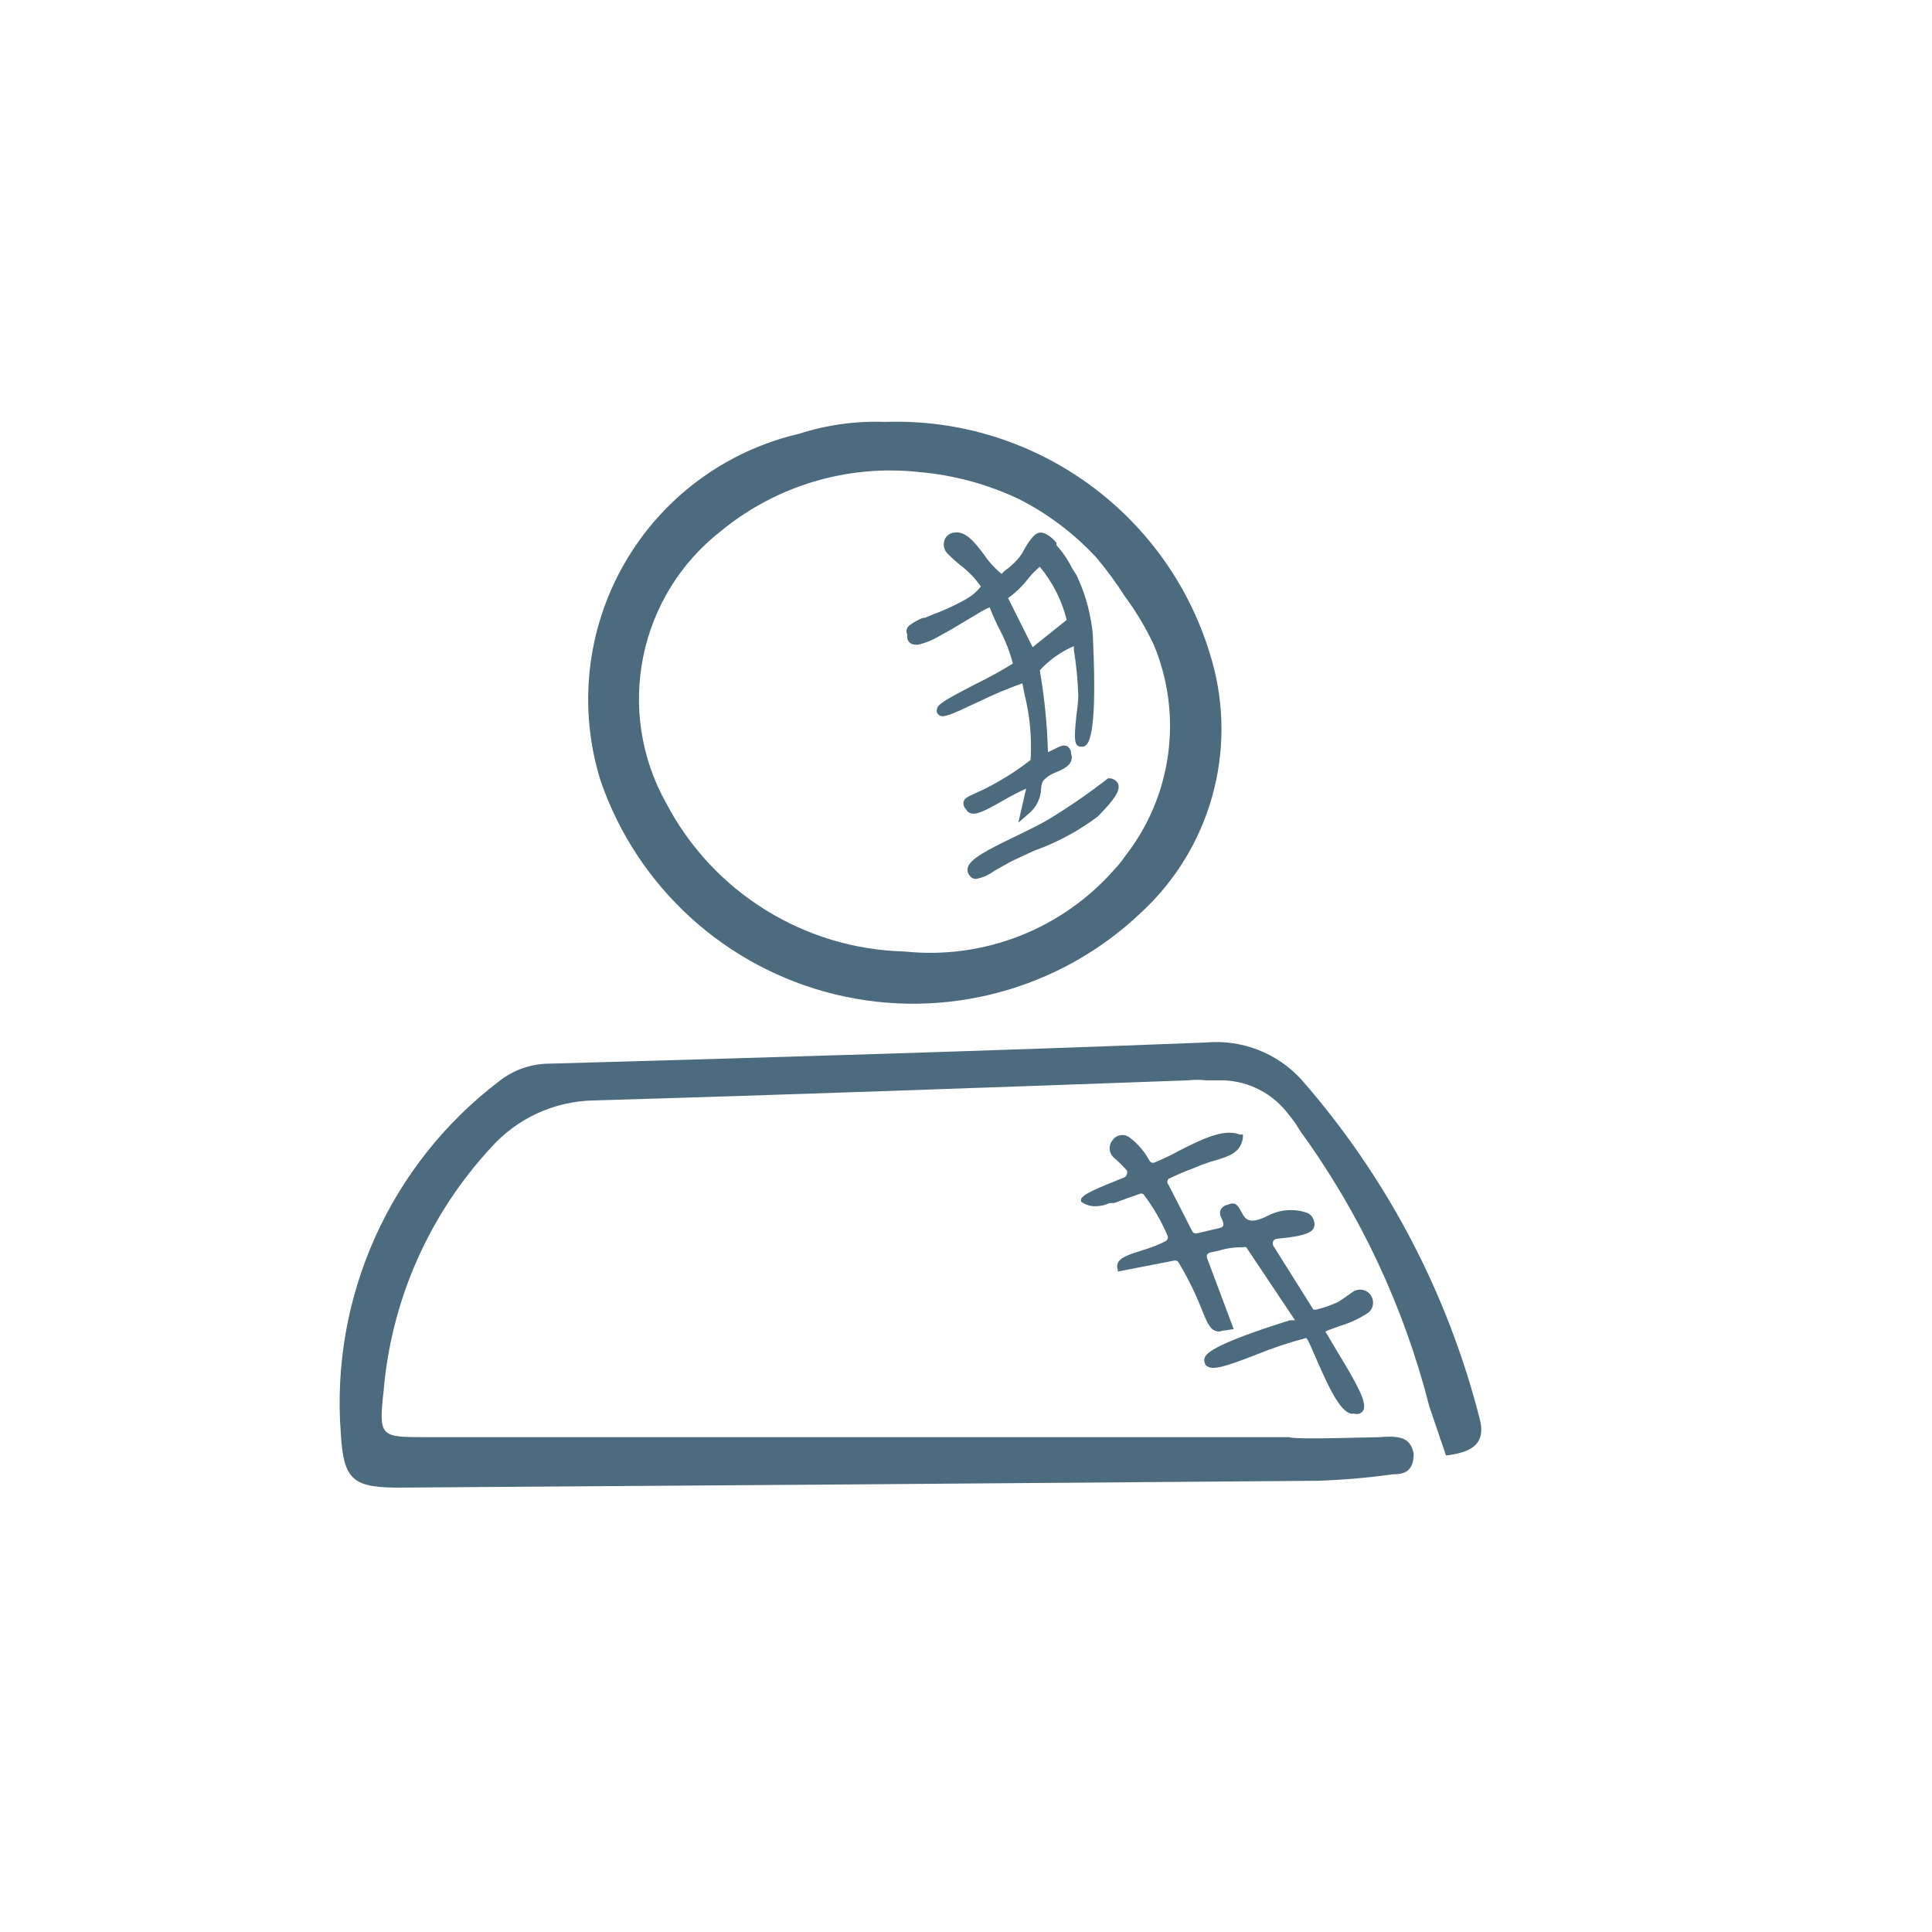
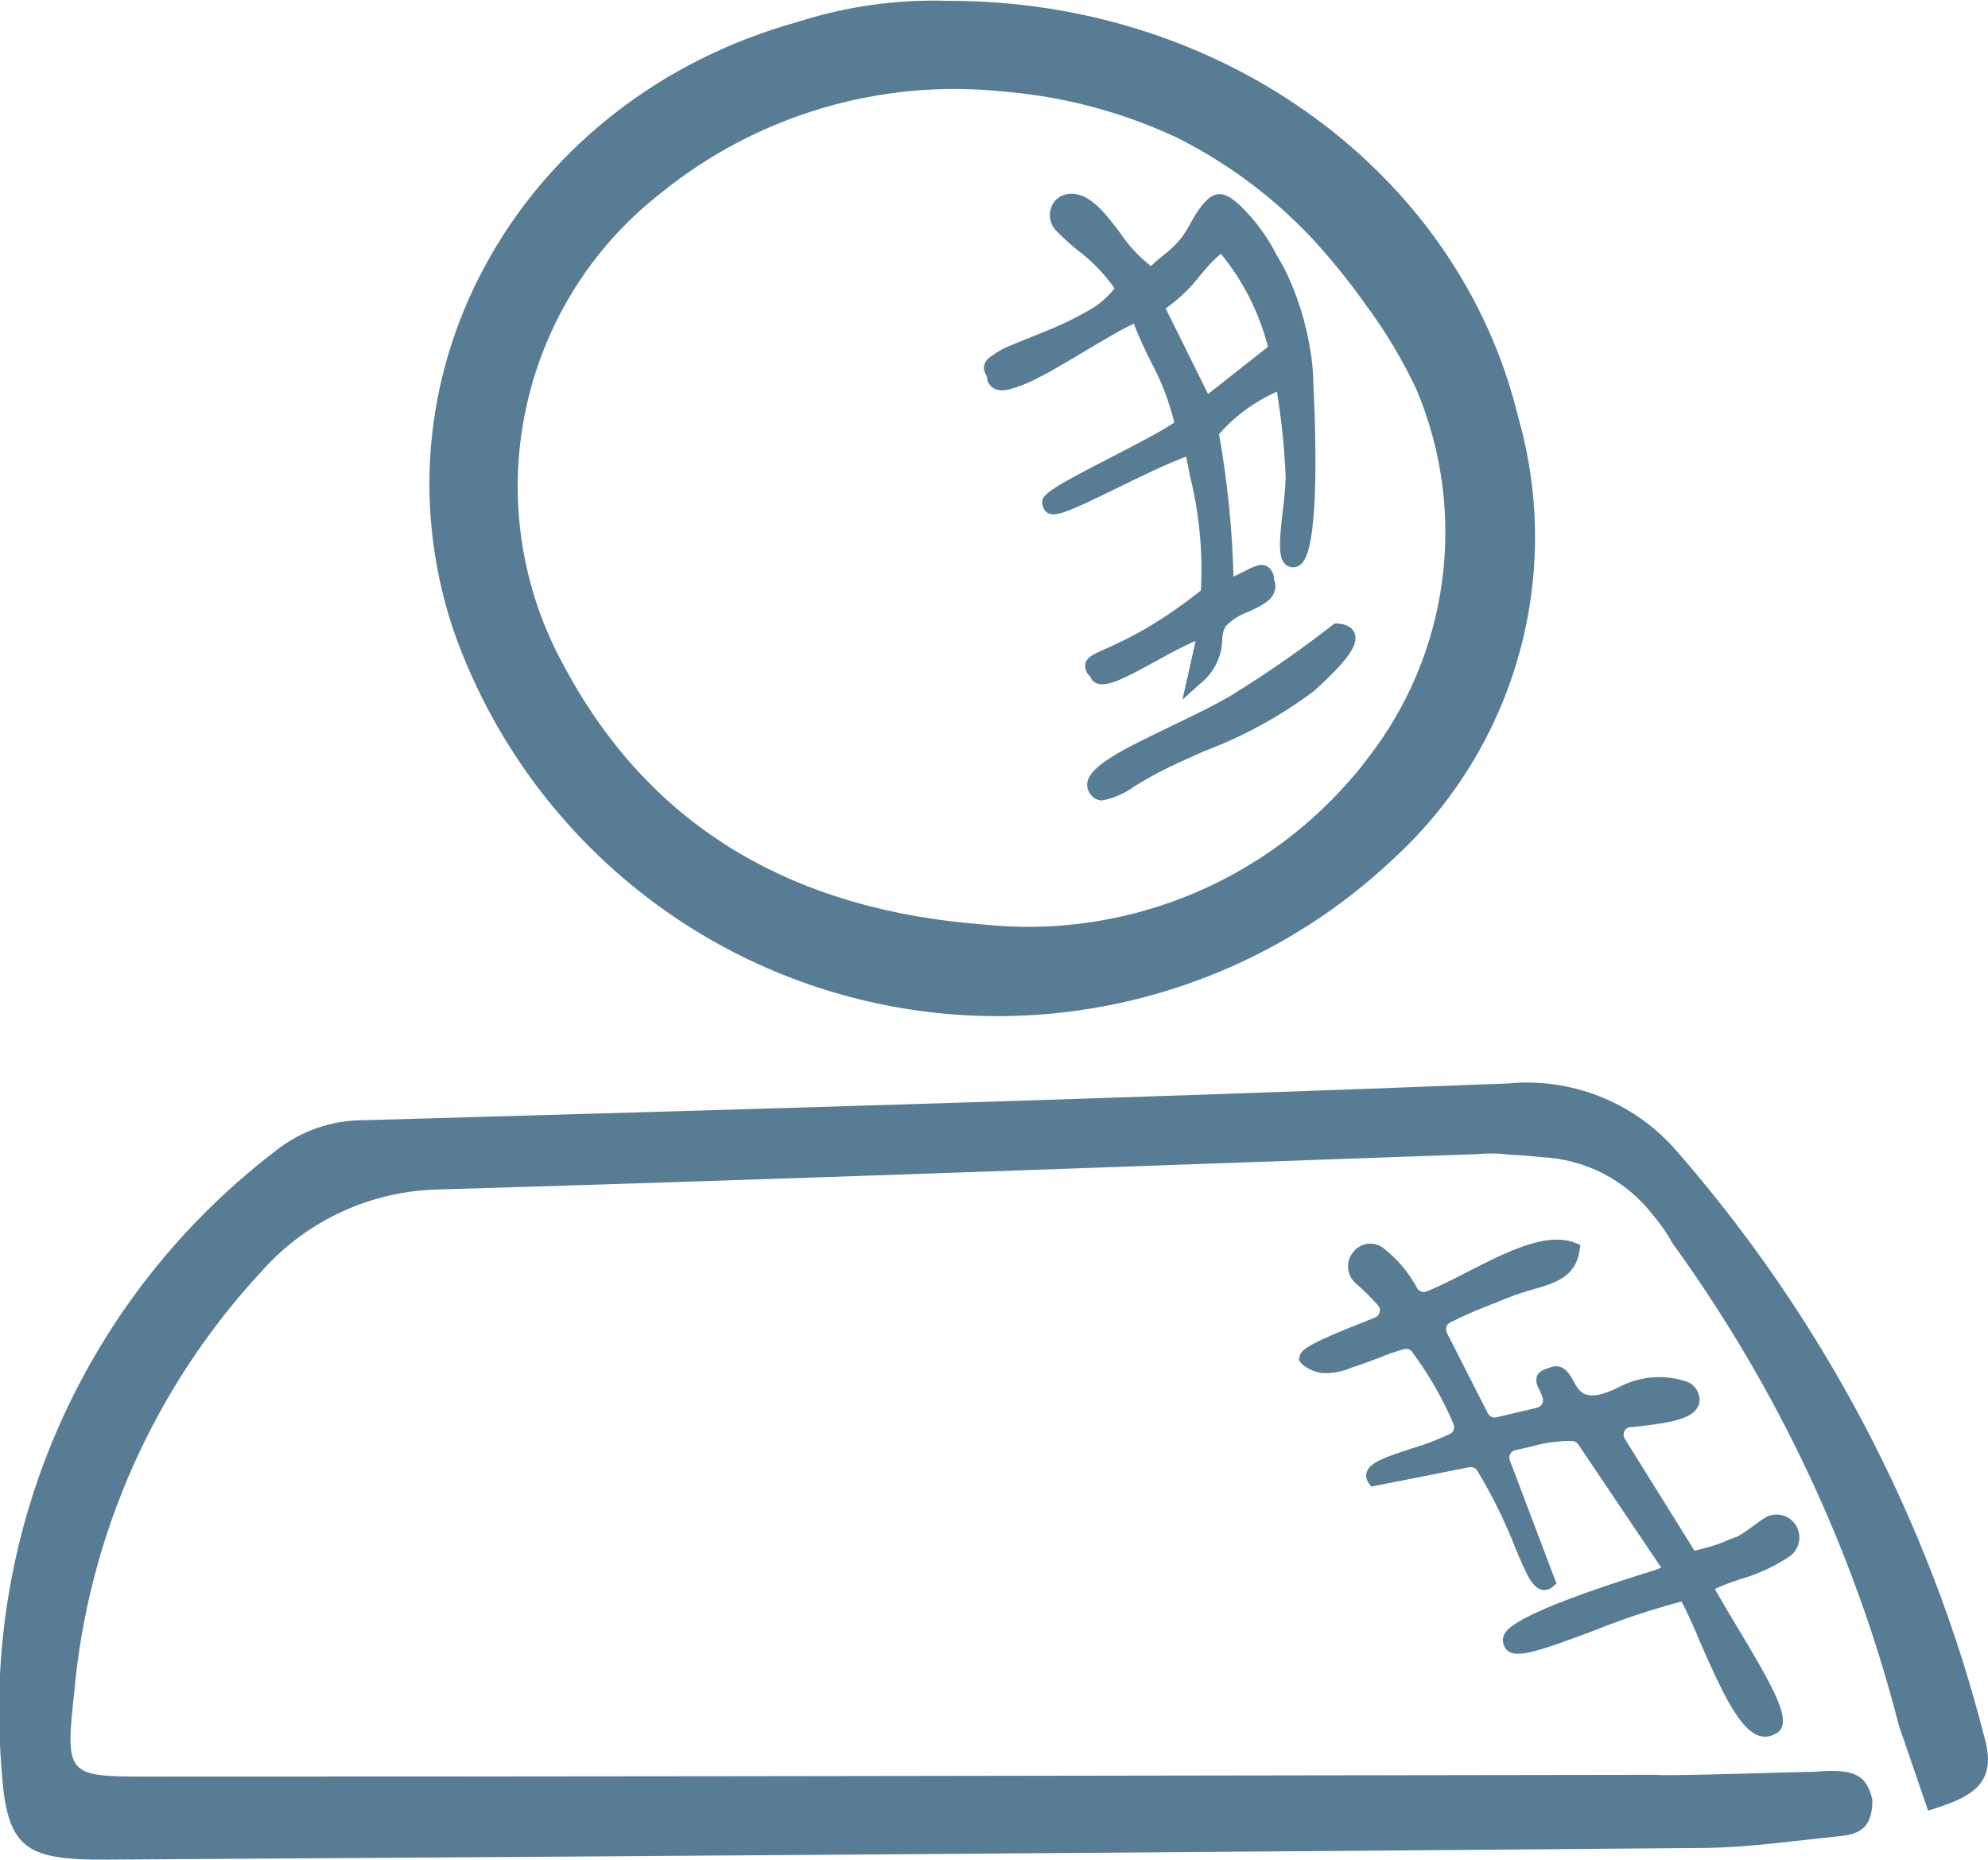
- <svg xmlns="http://www.w3.org/2000/svg" id="Layer_1" data-name="Layer 1" viewBox="0 0 56.69 56.69">
-   <defs>
-     <style>.cls-1{fill:#4c6b7f;}</style>
-   </defs>
-   <path class="cls-1" d="M43.41,41.6a24.15,24.15,0,0,0-5.23-9.93,3.38,3.38,0,0,0-2.8-1.08c-6.41.25-12.82.44-19.23.62a2.4,2.4,0,0,0-1.51.52A11.85,11.85,0,0,0,10,42.06c.08,1.4.37,1.6,1.79,1.59q13.43-.09,26.86-.2a20.78,20.78,0,0,0,2.22-.19c.3,0,.62-.06.61-.62-.1-.4-.29-.53-1-.47-.25,0-2.47.08-2.66,0l-15.22,0H12.51c-1.37,0-1.4,0-1.25-1.4a12,12,0,0,1,3.15-7.1,4.14,4.14,0,0,1,3-1.38c5.82-.17,11.63-.38,17.45-.59a2.52,2.52,0,0,1,.55,0l.5,0a2.49,2.49,0,0,1,1.9,1,3.06,3.06,0,0,1,.33.47,23.69,23.69,0,0,1,3.8,8.1l.49,1.44C43.1,42.62,43.64,42.43,43.41,41.6Z" />
-   <path class="cls-1" d="M35.56,19.38a9.62,9.62,0,0,0-9.59-7,7.36,7.36,0,0,0-2.53.35,8,8,0,0,0-5.81,10.2,9.7,9.7,0,0,0,15.85,3.85A7.33,7.33,0,0,0,35.56,19.38ZM32.71,25.5a7.19,7.19,0,0,1-6.16,2.42,8.13,8.13,0,0,1-7-4.35,6.25,6.25,0,0,1,1.62-8,7.82,7.82,0,0,1,5.79-1.72,8.61,8.61,0,0,1,2.91.78,8.06,8.06,0,0,1,2.29,1.72A10.23,10.23,0,0,1,33,17.49a8.43,8.43,0,0,1,.86,1.44A6.2,6.2,0,0,1,33,25.14C32.92,25.26,32.82,25.39,32.71,25.5Z" />
-   <path class="cls-1" d="M29.3,22.93a6.39,6.39,0,0,1-.69.35c-.21.1-.32.14-.34.26a.25.25,0,0,0,.08.21.19.19,0,0,0,.1.1c.17.09.46-.06,1-.37a7,7,0,0,1,.66-.34l-.23,1,.3-.26a1,1,0,0,0,.37-.75.48.48,0,0,1,.06-.22.93.93,0,0,1,.38-.25c.2-.09.38-.17.44-.33a.34.34,0,0,0,0-.22.25.25,0,0,0-.11-.21c-.1-.06-.23,0-.38.08l-.19.09a16.68,16.68,0,0,0-.24-2.4,2.88,2.88,0,0,1,1-.71l0,.11a10.67,10.67,0,0,1,.13,1.33,4,4,0,0,1-.05.54c-.05.5-.08.78,0,.91a.16.16,0,0,0,.13.06.17.17,0,0,0,.16-.06c.27-.27.25-1.85.19-3.12a2.68,2.68,0,0,0-.05-.46,5.08,5.08,0,0,0-.43-1.39l-.14-.22A2.81,2.81,0,0,0,31,16L31,15.93a1,1,0,0,0-.27-.24c-.24-.15-.38,0-.47.12a2,2,0,0,0-.2.3,1.4,1.4,0,0,1-.15.24,2.26,2.26,0,0,1-.31.31,1.12,1.12,0,0,0-.21.18,2.66,2.66,0,0,1-.52-.57c-.26-.35-.54-.71-.89-.64a.33.33,0,0,0-.27.23.38.38,0,0,0,.08.37,4.26,4.26,0,0,0,.37.34,2.68,2.68,0,0,1,.62.64,1.45,1.45,0,0,1-.45.38,6.33,6.33,0,0,1-.75.36l-.18.07-.27.11-.05,0a1.58,1.58,0,0,0-.38.21.24.24,0,0,0-.08.09.19.19,0,0,0,0,.18l0,.07a.22.22,0,0,0,.19.23.4.4,0,0,0,.16,0,2.08,2.08,0,0,0,.51-.2h0l.45-.25.3-.18.47-.28h0a2.21,2.21,0,0,1,.34-.18,6.4,6.4,0,0,0,.29.65,4.59,4.59,0,0,1,.39,1,11.4,11.4,0,0,1-1.07.59c-1,.52-1.16.62-1.16.77a.19.19,0,0,0,0,.07.16.16,0,0,0,.06.08c.12.1.34,0,1.21-.41A12.17,12.17,0,0,1,30,20.05l.06.31a6.39,6.39,0,0,1,.18,1.94A7.57,7.57,0,0,1,29.3,22.93Zm1-3.94-.72-1.44a2.92,2.92,0,0,0,.59-.57,2.27,2.27,0,0,1,.34-.35,3.91,3.91,0,0,1,.79,1.56Z" />
-   <path class="cls-1" d="M32.81,23a.29.29,0,0,0-.3-.16h0l0,0a17.81,17.81,0,0,1-1.69,1.17c-.27.17-.64.34-1,.52-.85.41-1.37.67-1.43.95a.27.27,0,0,0,.06.21.22.22,0,0,0,.19.1,1.28,1.28,0,0,0,.54-.24l.43-.24c.19-.1.46-.22.74-.35a7,7,0,0,0,1.86-1C32.69,23.47,32.88,23.21,32.81,23Zm-4.35,2.63Z" />
-   <path class="cls-1" d="M40.28,38.14a.38.38,0,0,0-.59-.23l-.17.12a2.53,2.53,0,0,1-.27.18l-.19.08a3.63,3.63,0,0,1-.45.14l-.07,0h0l-1.18-1.88a.15.15,0,0,1,0-.13.14.14,0,0,1,.1-.07h0c.58-.06,1-.12,1.09-.32a.29.29,0,0,0,0-.22.34.34,0,0,0-.19-.22,1.45,1.45,0,0,0-1.17.09c-.55.27-.65.09-.76-.11s-.17-.32-.4-.22a.3.3,0,0,0-.21.14.26.26,0,0,0,0,.21.73.73,0,0,1,.07.17.17.17,0,0,1,0,.1.15.15,0,0,1-.09.06l-.68.16a.12.12,0,0,1-.14-.07l-.69-1.35a.13.13,0,0,1,0-.18,7.37,7.37,0,0,1,.7-.3l.27-.11a4.28,4.28,0,0,1,.43-.14c.36-.11.71-.21.78-.65v-.1l-.09,0c-.48-.19-1.16.16-1.81.49a7,7,0,0,1-.69.33.12.12,0,0,1-.15-.05,2.11,2.11,0,0,0-.58-.68.35.35,0,0,0-.5.07.37.37,0,0,0,.06.54,4.07,4.07,0,0,1,.36.36.19.19,0,0,1,0,.1.16.16,0,0,1-.08.1l-.15.06c-.91.36-1.08.47-1.12.58v.07l0,0,0,0a.74.74,0,0,0,.32.13,1,1,0,0,0,.52-.09l.13,0,.33-.12.4-.14a.12.12,0,0,1,.13,0,5.65,5.65,0,0,1,.71,1.22.13.13,0,0,1-.06.16,3.78,3.78,0,0,1-.66.26c-.45.14-.69.23-.74.39a.2.2,0,0,0,0,.18l0,.06,1.65-.32a.12.12,0,0,1,.13.05,9.23,9.23,0,0,1,.65,1.3c.17.43.27.67.44.71a.21.21,0,0,0,.18,0L36.2,39l-.78-2.08a.14.14,0,0,1,0-.11.17.17,0,0,1,.1-.06l.27-.06a2.15,2.15,0,0,1,.68-.09.12.12,0,0,1,.1,0L38,38.74l-.15,0c-2.37.74-2.46,1-2.5,1.1a.19.19,0,0,0,0,.15.14.14,0,0,0,.09.11c.17.1.52,0,1.42-.35a11.49,11.49,0,0,1,1.47-.49l.05.07v0c.08.16.16.36.25.56.38.87.68,1.49,1,1.59l.1,0a.3.3,0,0,0,.16,0,.22.22,0,0,0,.12-.11c.09-.23-.15-.69-.77-1.71l-.29-.49v0a.53.53,0,0,1-.06-.1c.13-.06.28-.11.45-.17a3,3,0,0,0,.82-.39h0A.38.38,0,0,0,40.28,38.14Z" />
+ <svg xmlns="http://www.w3.org/2000/svg" width="39.894" height="37.319" viewBox="0 0 39.894 37.319">
+   <g id="Group_1355" data-name="Group 1355" transform="translate(-195.725 -722.719)">
+     <path id="Path_1631" data-name="Path 1631" d="M235.551,808.873a28.691,28.691,0,0,0-6.237-11.846,3.976,3.976,0,0,0-3.331-1.29c-7.645.3-15.294.52-22.942.737a2.833,2.833,0,0,0-1.8.627,14.122,14.122,0,0,0-5.491,12.311c.1,1.677.443,1.912,2.131,1.9q16.019-.1,32.037-.234c.886-.008,1.771-.14,2.656-.229.355-.036.732-.079.724-.741-.114-.483-.339-.633-1.163-.558-.307,0-2.947.092-3.18.061q-9.076.014-18.152.027-6.052.008-12.1.008c-1.636,0-1.67-.015-1.49-1.679a14.311,14.311,0,0,1,3.761-8.46,4.884,4.884,0,0,1,3.6-1.644c6.936-.206,13.87-.464,20.805-.708a2.9,2.9,0,0,1,.658.012c.2.009.4.023.6.048a2.994,2.994,0,0,1,2.27,1.176,3.4,3.4,0,0,1,.39.566,28.551,28.551,0,0,1,4.534,9.664l.586,1.709C235.191,810.085,235.832,809.857,235.551,808.873Z" transform="translate(0 -51.276)" fill="#587c94" />
+     <path id="Path_1632" data-name="Path 1632" d="M246.519,731.089c-1.177-4.878-5.905-8.361-11.434-8.353a8.926,8.926,0,0,0-3.022.422c-5.5,1.524-8.637,6.953-6.925,12.166a11.571,11.571,0,0,0,18.908,4.6A8.751,8.751,0,0,0,246.519,731.089Zm-3.393,7.305a8.563,8.563,0,0,1-7.351,2.876c-3.68-.284-6.62-1.846-8.4-5.179a7.465,7.465,0,0,1,1.93-9.49,9.363,9.363,0,0,1,6.9-2.044,10.172,10.172,0,0,1,3.473.927,9.677,9.677,0,0,1,2.735,2.051,13.17,13.17,0,0,1,1.047,1.3,9.825,9.825,0,0,1,1.026,1.719,7.379,7.379,0,0,1-1,7.4Q243.317,738.182,243.126,738.394Z" transform="translate(-20.328)" fill="#587c94" />
+     <g id="Group_1354" data-name="Group 1354" transform="translate(215.467 726.605)">
+       <path id="Path_1633" data-name="Path 1633" d="M265.3,744.493a8.4,8.4,0,0,1-.825.416c-.253.113-.38.17-.4.309a.291.291,0,0,0,.1.246.225.225,0,0,0,.112.127c.2.1.558-.08,1.215-.443.265-.146.556-.307.787-.4l-.264,1.179.348-.316a1.156,1.156,0,0,0,.45-.883.544.544,0,0,1,.067-.272,1.174,1.174,0,0,1,.458-.293c.234-.108.455-.209.522-.4a.349.349,0,0,0-.01-.255.3.3,0,0,0-.127-.253c-.131-.078-.276,0-.461.093-.066.034-.141.073-.223.109a19.117,19.117,0,0,0-.29-2.859,3.325,3.325,0,0,1,1.164-.853l.017.128a13.791,13.791,0,0,1,.156,1.595,6.344,6.344,0,0,1-.055.642c-.068.59-.1.931.031,1.082a.216.216,0,0,0,.154.077.243.243,0,0,0,.191-.073c.327-.319.305-2.2.23-3.729a3.572,3.572,0,0,0-.055-.54,5.708,5.708,0,0,0-.524-1.657c-.054-.09-.1-.18-.155-.27a3.7,3.7,0,0,0-.535-.784l-.069-.073a1.585,1.585,0,0,0-.32-.288c-.288-.18-.454.014-.563.143a2.2,2.2,0,0,0-.238.366,2.277,2.277,0,0,1-.179.288,2,2,0,0,1-.37.359,2.629,2.629,0,0,0-.246.215,2.857,2.857,0,0,1-.625-.675c-.314-.415-.64-.843-1.065-.767a.4.4,0,0,0-.314.273.447.447,0,0,0,.09.446,4.683,4.683,0,0,0,.445.406,3.415,3.415,0,0,1,.739.762,1.716,1.716,0,0,1-.544.459,6.7,6.7,0,0,1-.889.423l-.215.087c-.107.043-.214.085-.321.13l-.062.026a1.781,1.781,0,0,0-.455.245.379.379,0,0,0-.1.1.25.25,0,0,0-.02.216c.012.031.029.054.043.083a.328.328,0,0,0,.018.1.284.284,0,0,0,.213.173.472.472,0,0,0,.2-.009,2.567,2.567,0,0,0,.6-.238l.032-.016c.181-.09.356-.193.525-.293l.37-.219c.184-.11.368-.22.554-.326l.039-.022a3.98,3.98,0,0,1,.4-.207c.1.272.224.524.344.769a5,5,0,0,1,.466,1.213c-.266.181-.778.445-1.274.7-1.2.62-1.384.74-1.379.914a.171.171,0,0,0,.026.086.181.181,0,0,0,.065.1c.15.116.409.009,1.444-.5.456-.223.965-.471,1.356-.617.024.126.049.251.074.376a7.826,7.826,0,0,1,.222,2.311A9.746,9.746,0,0,1,265.3,744.493Zm1.239-4.7-.851-1.717a3.313,3.313,0,0,0,.7-.672,3.163,3.163,0,0,1,.407-.427,4.85,4.85,0,0,1,.946,1.868Z" transform="translate(-262.038 -735.772)" fill="#587c94" />
+       <path id="Path_1634" data-name="Path 1634" d="M274.374,764.952c-.044-.122-.162-.188-.35-.2l-.054,0-.043.033a22.49,22.49,0,0,1-2.015,1.4c-.321.194-.763.407-1.19.612-1.017.489-1.643.8-1.71,1.135a.293.293,0,0,0,.066.252.27.27,0,0,0,.227.118,1.561,1.561,0,0,0,.651-.285c.147-.088.317-.189.512-.291.218-.114.539-.258.879-.41a8.908,8.908,0,0,0,2.217-1.214C274.236,765.489,274.456,765.178,274.374,764.952Zm-5.18,3.139Z" transform="translate(-266.931 -756.126)" fill="#587c94" />
+       <path id="Path_1635" data-name="Path 1635" d="M293.3,812.146a.457.457,0,0,0-.7-.278c-.075.049-.14.1-.205.145a3.424,3.424,0,0,1-.319.216c-.1.033-.166.062-.235.091a2.9,2.9,0,0,1-.529.169c-.03.007-.057.015-.082.023l-.022.006-1.4-2.249a.152.152,0,0,1-.008-.148.15.15,0,0,1,.12-.085l.04,0c.687-.076,1.149-.144,1.3-.381a.3.3,0,0,0,.035-.257.382.382,0,0,0-.228-.269,1.727,1.727,0,0,0-1.39.112c-.653.319-.774.1-.9-.132-.079-.141-.21-.38-.483-.264-.114.036-.205.071-.246.162a.291.291,0,0,0,.034.25,1.469,1.469,0,0,1,.08.2.145.145,0,0,1-.015.116.156.156,0,0,1-.1.074l-.814.193a.155.155,0,0,1-.172-.079l-.824-1.619a.155.155,0,0,1,.066-.206,8.936,8.936,0,0,1,.831-.363c.109-.043.217-.087.323-.13a4.8,4.8,0,0,1,.511-.17c.438-.127.851-.247.932-.775l.018-.117-.111-.044c-.574-.224-1.379.187-2.157.585-.3.153-.579.3-.826.393a.151.151,0,0,1-.182-.066,2.526,2.526,0,0,0-.685-.811.431.431,0,0,0-.6.088.45.45,0,0,0,.069.639,4.615,4.615,0,0,1,.431.429.151.151,0,0,1,.034.13.155.155,0,0,1-.085.109c-.02.009-.086.035-.179.072-1.092.429-1.3.561-1.339.693l-.02.088.038.059.039.041a.842.842,0,0,0,.38.165,1.363,1.363,0,0,0,.624-.117l.153-.051c.141-.046.269-.1.393-.145a3.728,3.728,0,0,1,.483-.166.152.152,0,0,1,.156.045,7.223,7.223,0,0,1,.839,1.459.153.153,0,0,1-.066.193,5.31,5.31,0,0,1-.787.3c-.542.177-.827.279-.89.47a.234.234,0,0,0,.035.213l.056.078,1.966-.389a.152.152,0,0,1,.158.065,10.067,10.067,0,0,1,.766,1.551c.214.512.332.793.527.842a.247.247,0,0,0,.218-.054l.082-.068L287.5,810.7a.148.148,0,0,1,.009-.125.161.161,0,0,1,.11-.079c.116-.023.222-.048.325-.073a2.768,2.768,0,0,1,.817-.108.148.148,0,0,1,.113.067l1.665,2.473a1.256,1.256,0,0,1-.187.069c-2.826.88-2.931,1.182-2.977,1.311a.227.227,0,0,0,.009.179.223.223,0,0,0,.1.129c.206.121.629-.02,1.7-.421a15.074,15.074,0,0,1,1.76-.586.464.464,0,0,1,.051.092l.017.035c.093.19.2.423.3.669.452,1.035.8,1.777,1.2,1.9a.389.389,0,0,0,.114.017.38.38,0,0,0,.194-.054.241.241,0,0,0,.14-.138c.109-.271-.181-.823-.915-2.042-.129-.213-.248-.412-.342-.577l-.024-.041a1.081,1.081,0,0,1-.061-.115c.149-.071.333-.136.527-.2a3.5,3.5,0,0,0,.987-.463h0A.467.467,0,0,0,293.3,812.146Z" transform="translate(-276.945 -785.284)" fill="#587c94" />
+     </g>
+   </g>
</svg>
